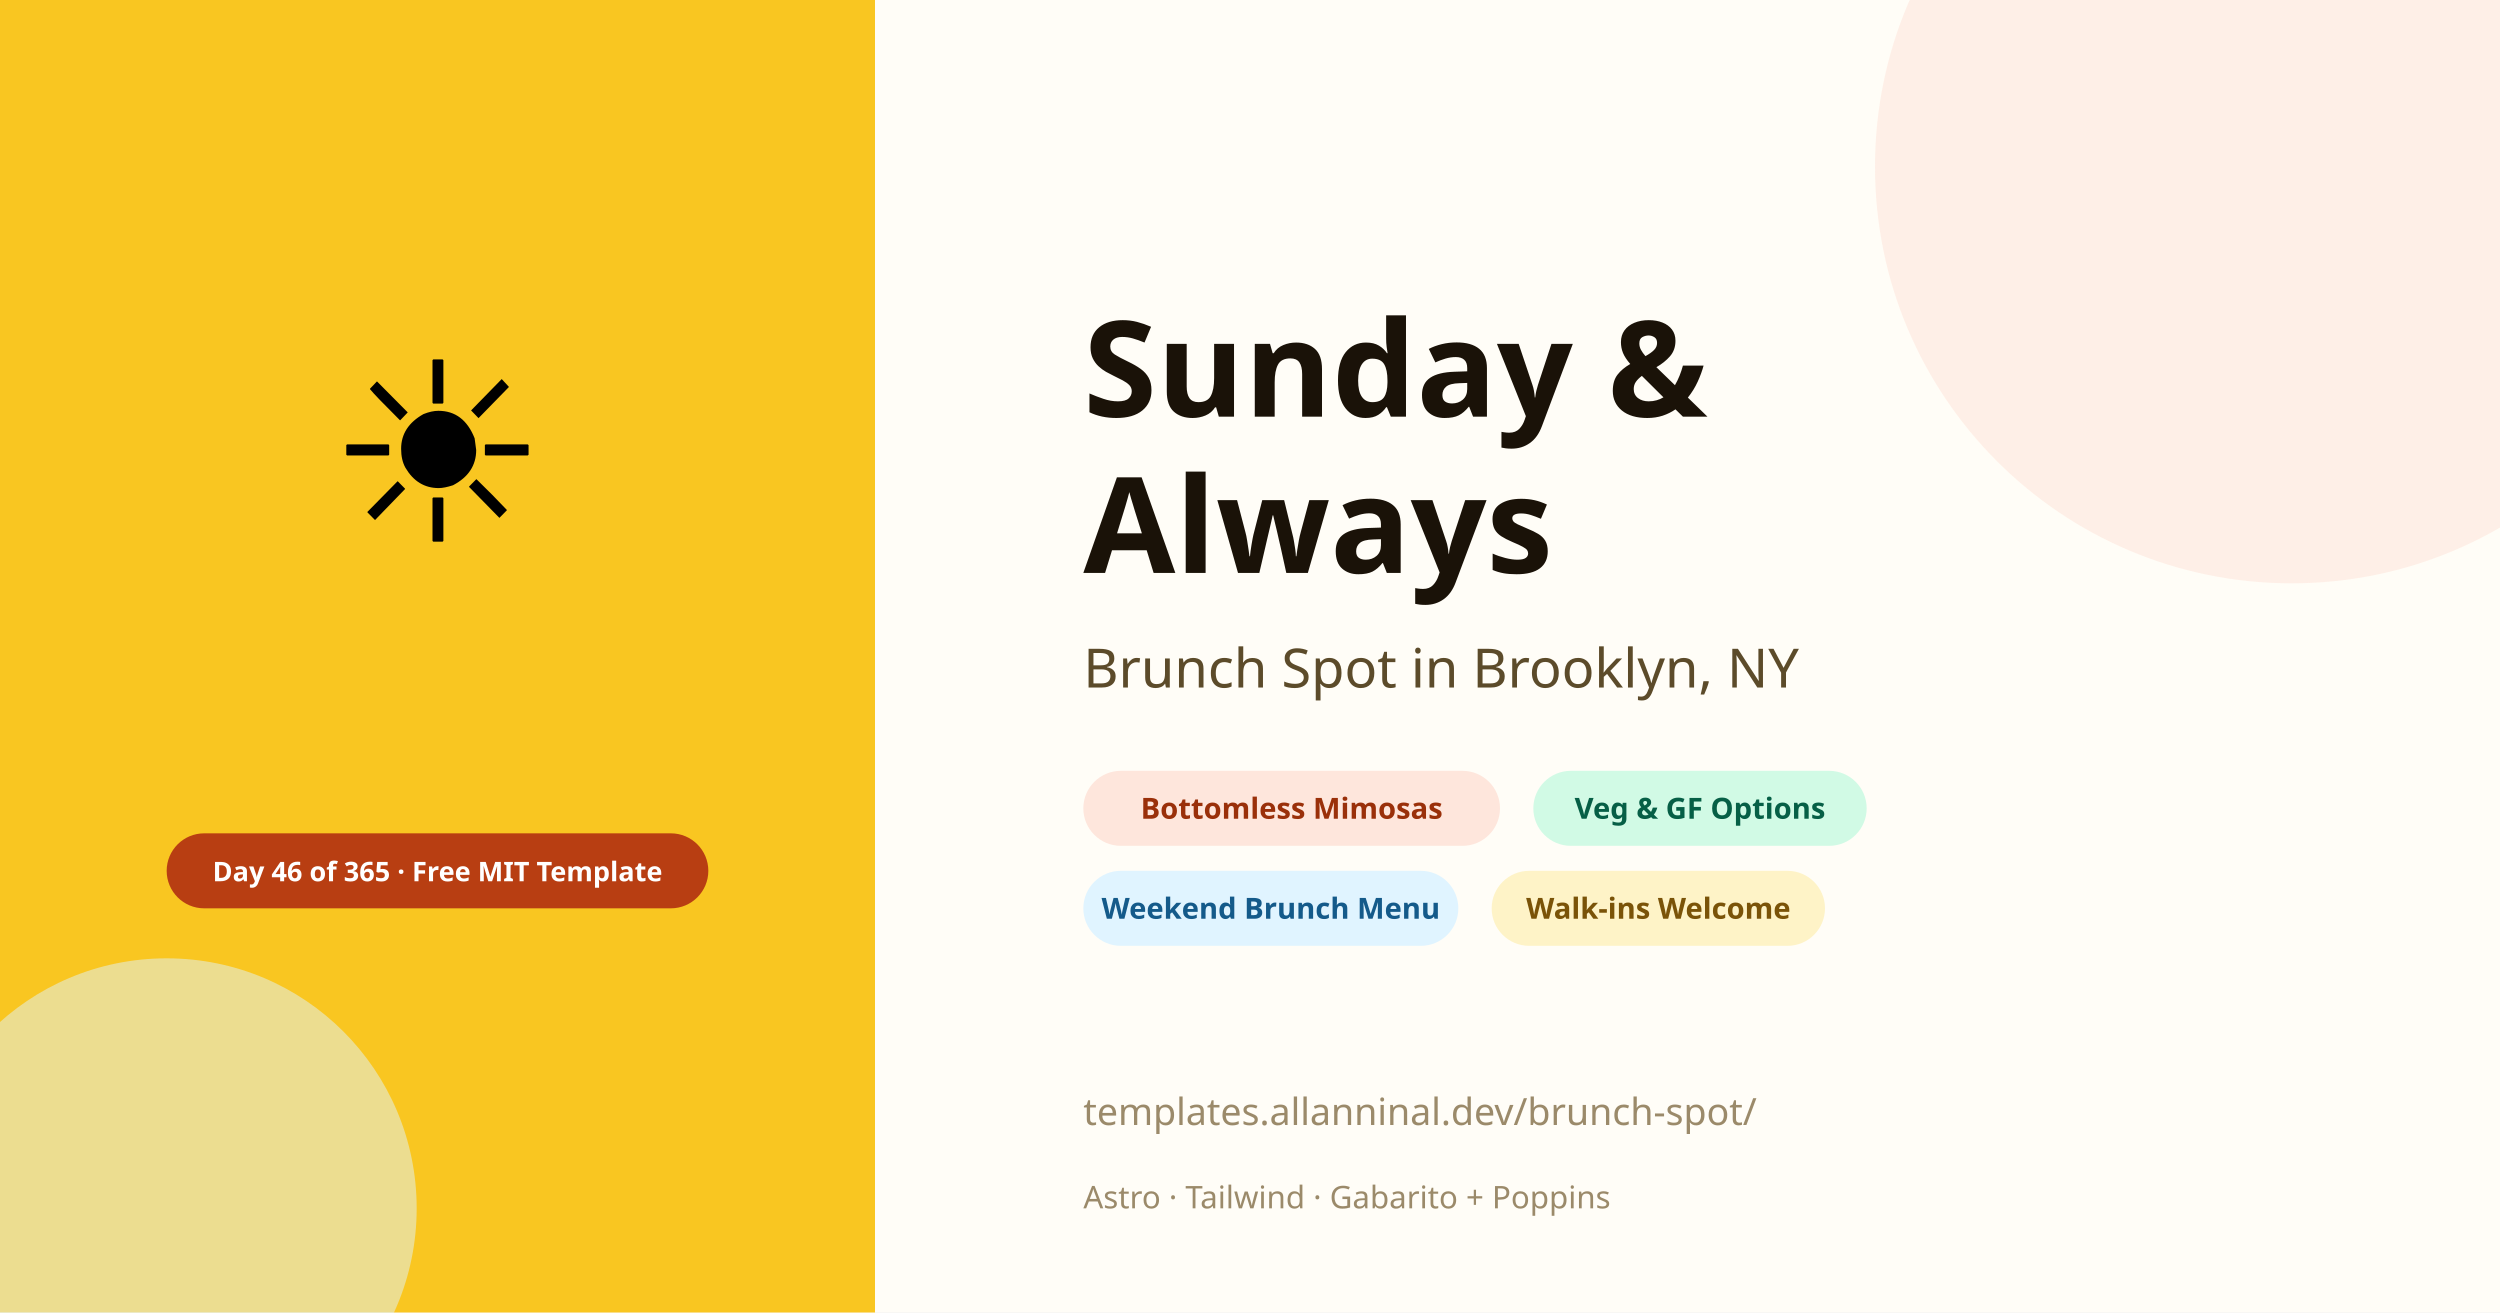
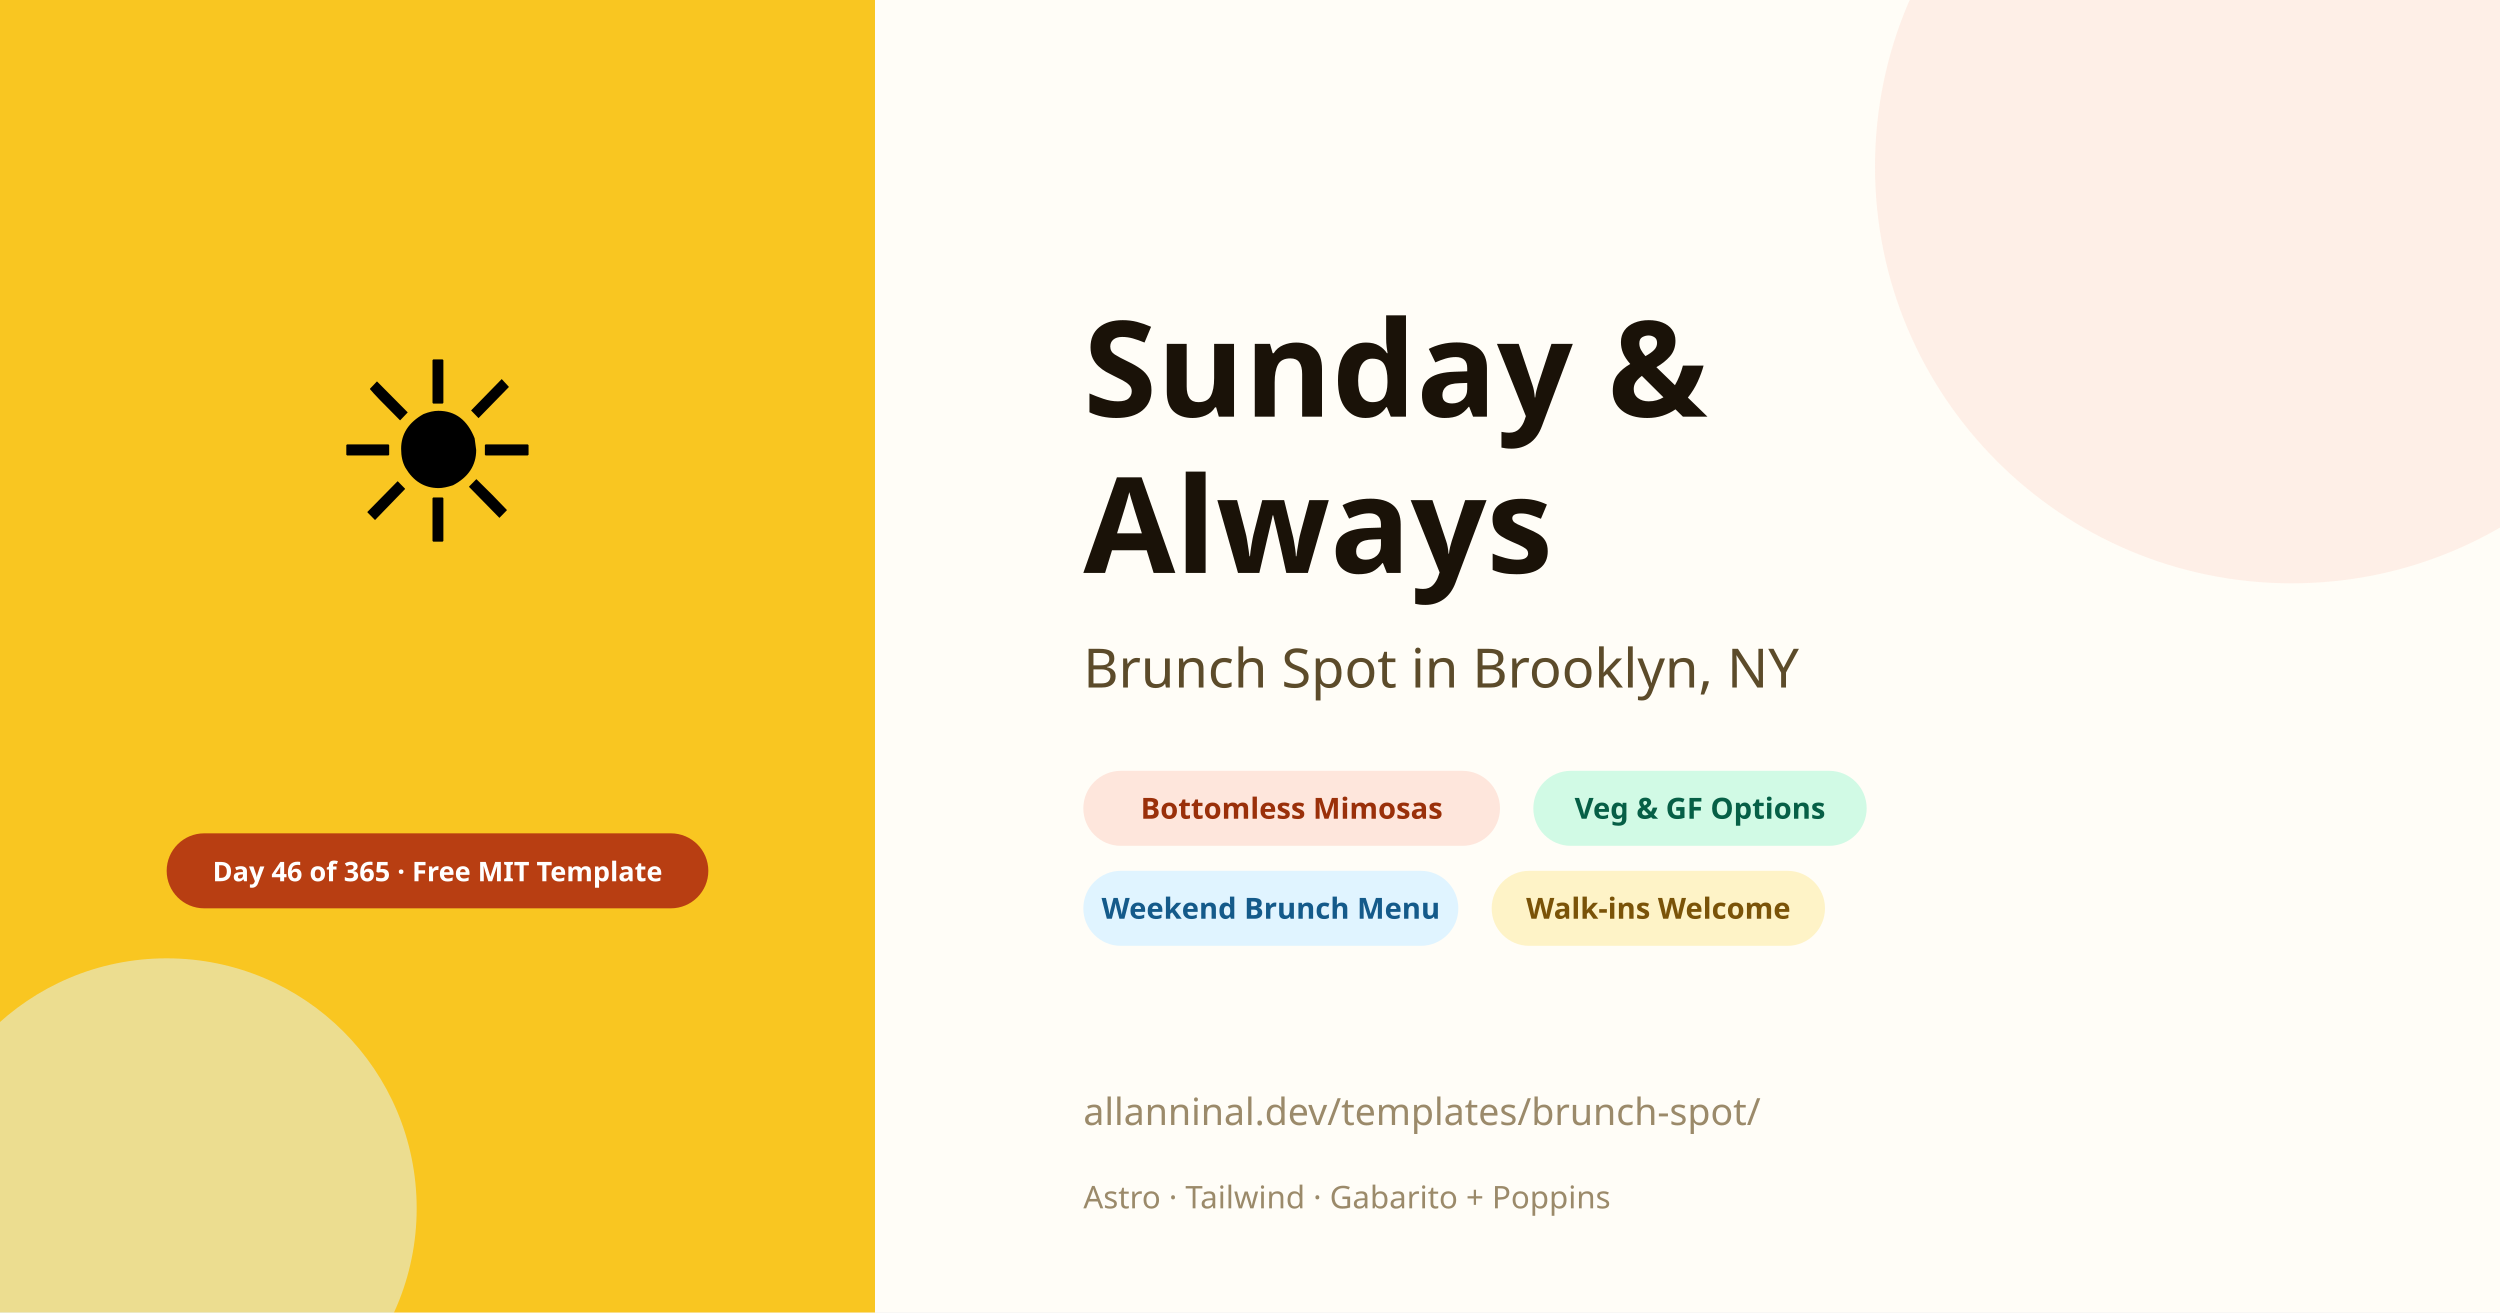
<svg xmlns="http://www.w3.org/2000/svg" viewBox="0 0 1200 630" width="1200" height="630">
  <rect width="1200" height="630" fill="#FFFDF7" />
  <rect width="420" height="630" fill="#F9C621" />
  <circle cx="1100" cy="80" r="200" fill="#FEE6DC" opacity="0.6" />
  <circle cx="80" cy="580" r="120" fill="#E0F4FF" opacity="0.5" />
  <text x="210" y="260" text-anchor="middle" font-size="120" font-family="system-ui, sans-serif">☀️</text>
  <rect x="80" y="400" width="260" height="36" rx="18" fill="#B83E12" />
  <text x="210" y="423" text-anchor="middle" font-size="13" font-family="system-ui, sans-serif" fill="white" font-weight="600">Day 46 of 365 · Free MIT Template</text>
  <text x="520" y="200" font-size="64" font-family="system-ui, sans-serif" font-weight="700" fill="#1A1208">Sunday &amp;</text>
  <text x="520" y="275" font-size="64" font-family="system-ui, sans-serif" font-weight="700" fill="#1A1208">Always</text>
  <text x="520" y="330" font-size="26" font-family="system-ui, sans-serif" fill="#5C4B2A">Brunch Spot in Brooklyn, NY</text>
  <rect x="520" y="370" width="200" height="36" rx="18" fill="#FEE6DC" />
  <text x="620" y="393" text-anchor="middle" font-size="14" font-family="system-ui, sans-serif" fill="#9A300A" font-weight="600">Bottomless Mimosas</text>
  <rect x="736" y="370" width="160" height="36" rx="18" fill="#D1FAE5" />
  <text x="816" y="393" text-anchor="middle" font-size="14" font-family="system-ui, sans-serif" fill="#065F46" font-weight="600">Veg &amp; GF Options</text>
  <rect x="520" y="418" width="180" height="36" rx="18" fill="#E0F4FF" />
  <text x="610" y="441" text-anchor="middle" font-size="14" font-family="system-ui, sans-serif" fill="#145A8A" font-weight="600">Weekend Brunch Menu</text>
  <rect x="716" y="418" width="160" height="36" rx="18" fill="#FEF3C7" />
  <text x="796" y="441" text-anchor="middle" font-size="14" font-family="system-ui, sans-serif" fill="#7A5308" font-weight="600">Walk-ins Welcome</text>
-   <text x="520" y="540" font-size="18" font-family="system-ui, sans-serif" fill="#9B8A6A">templates.allanninal.dev/brunch-spot/</text>
+   <text x="520" y="540" font-size="18" font-family="system-ui, sans-serif" fill="#9B8A6A">allanninal.dev/templates/brunch-spot/</text>
  <text x="520" y="580" font-size="15" font-family="system-ui, sans-serif" fill="#9B8A6A">Astro · Tailwind · Gabarito + Poppins</text>
</svg>
